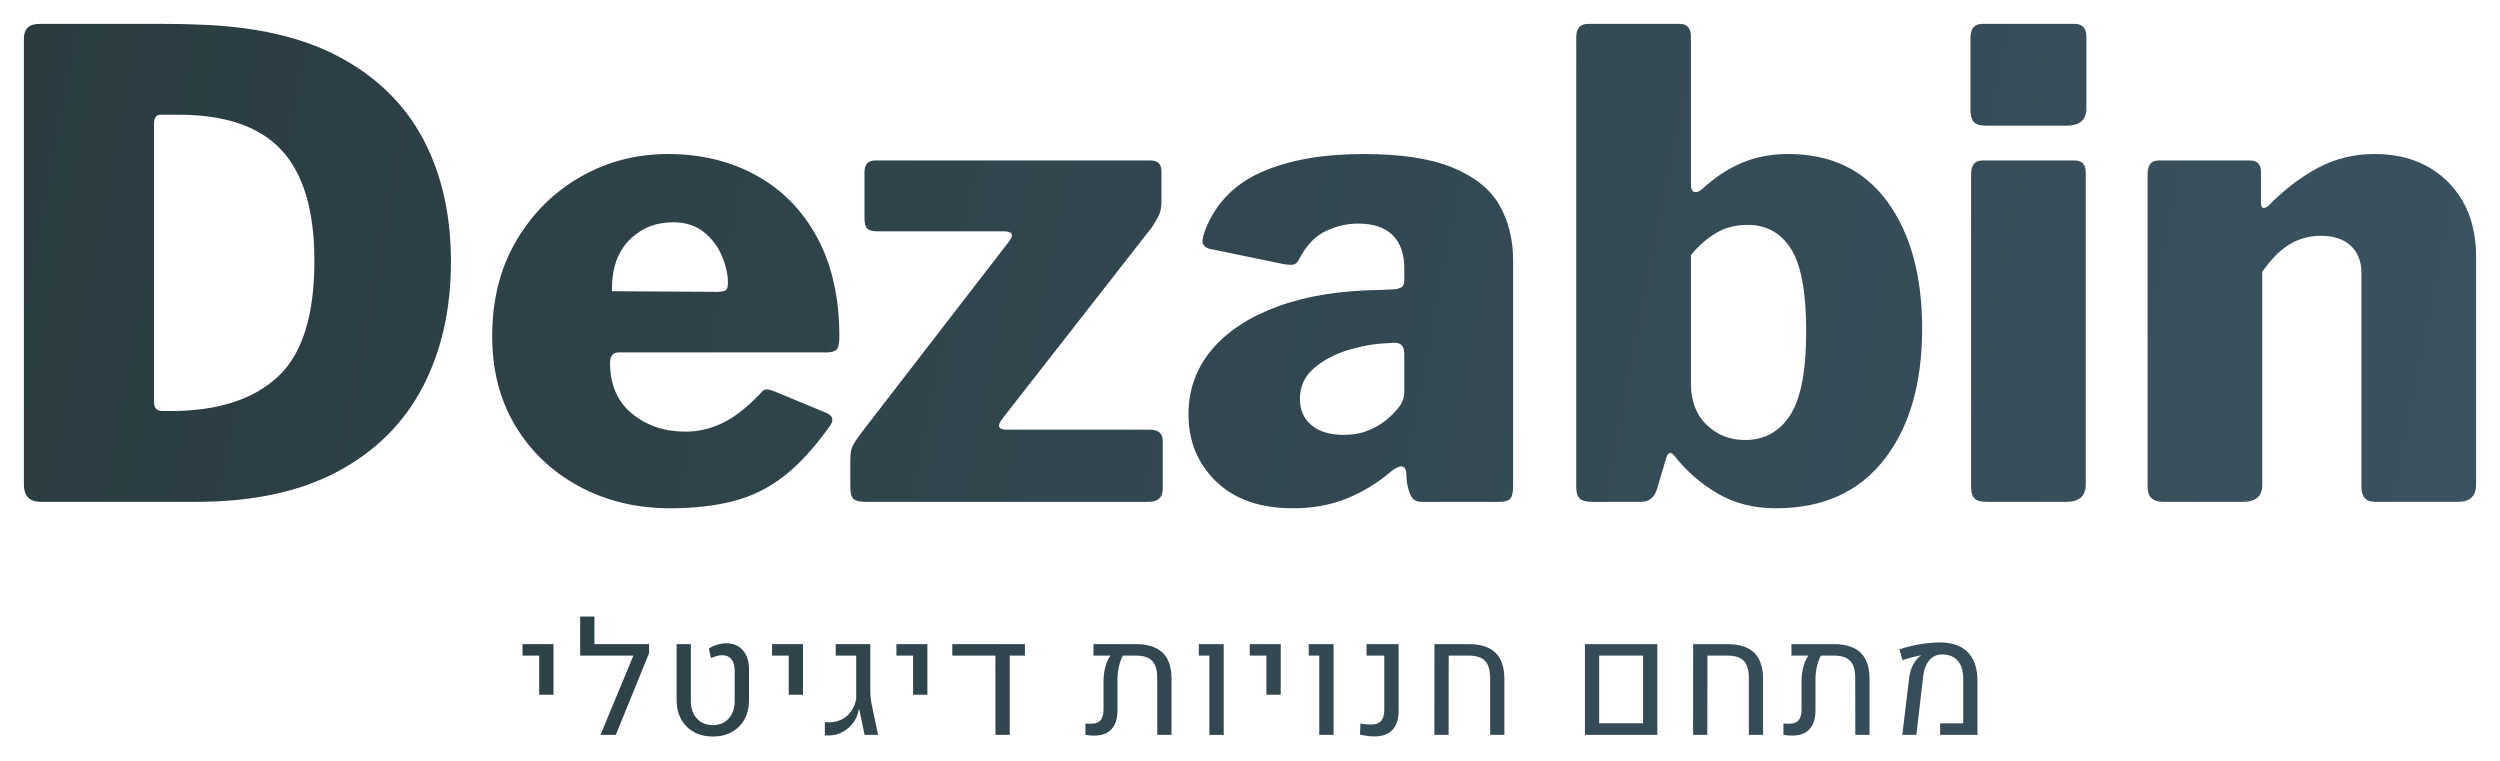
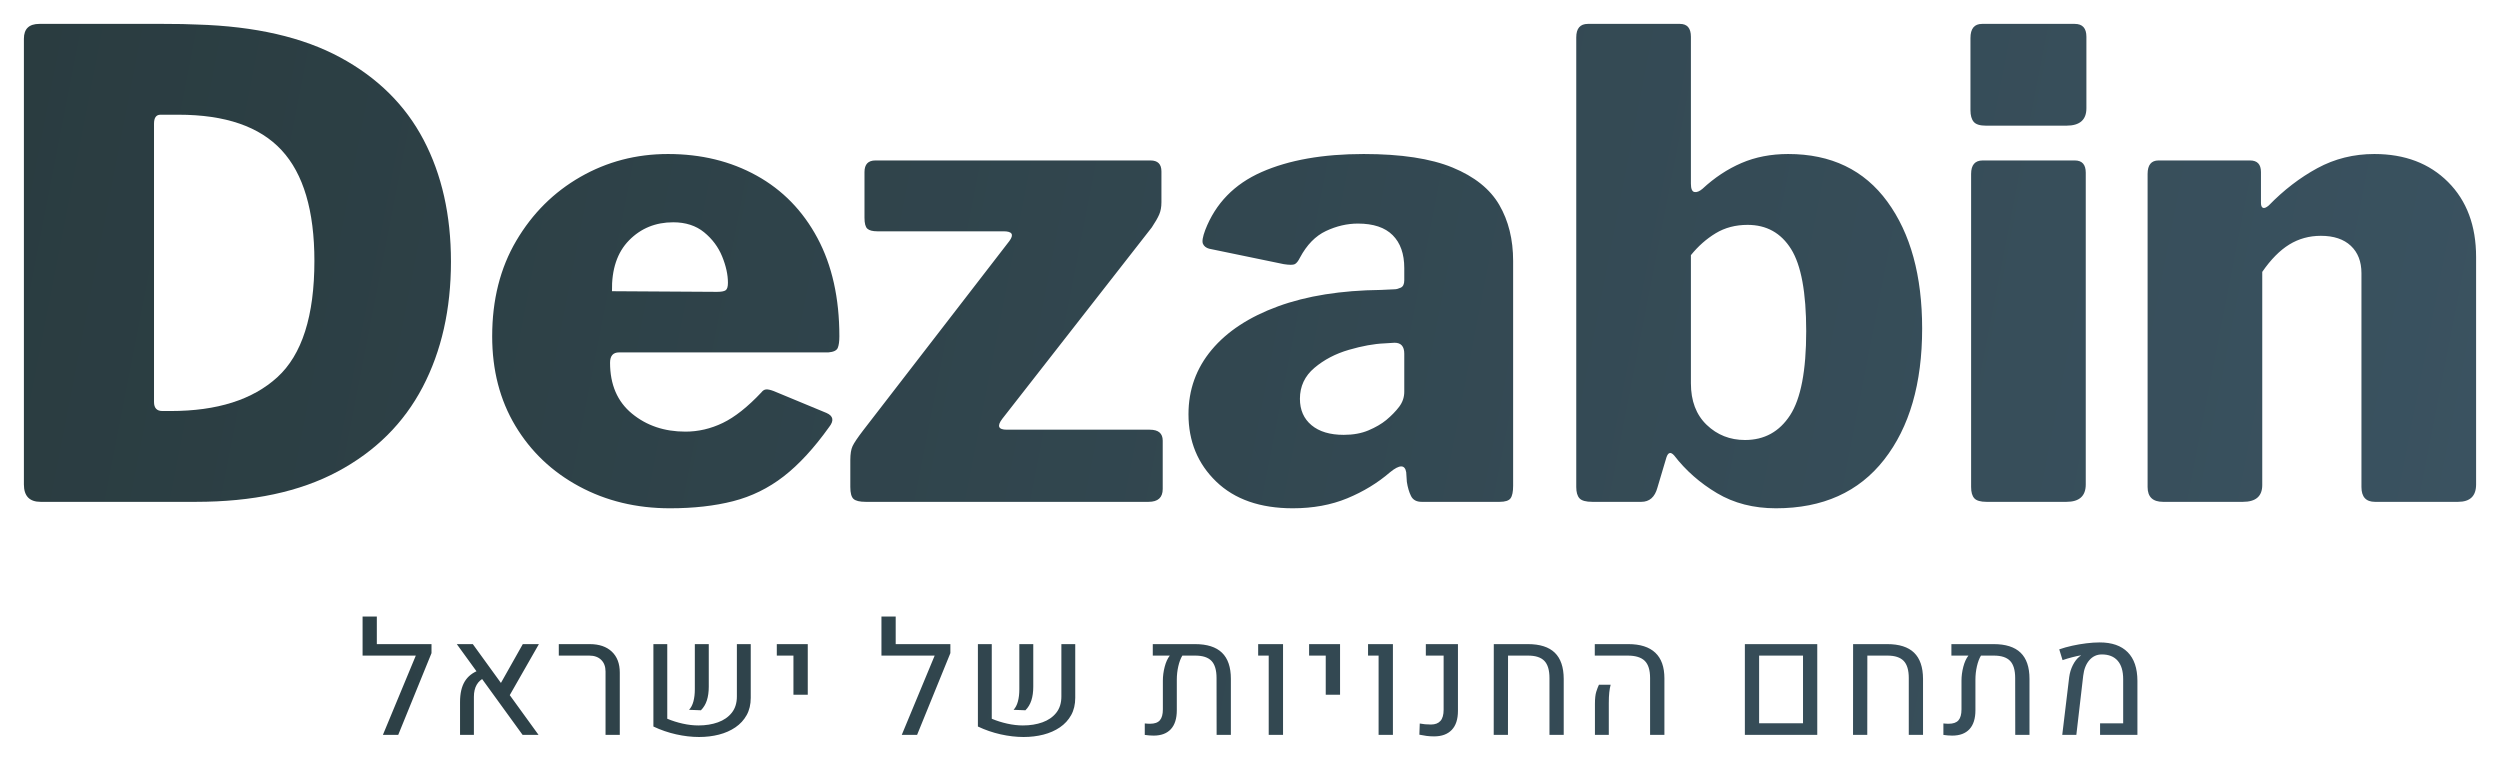
- <svg xmlns="http://www.w3.org/2000/svg" viewBox="-37.1 -37.1 3881.2 1180.56">
+ <svg xmlns="http://www.w3.org/2000/svg" viewBox="-37.1 -37.1 3881.2 1181.27">
  <defs>
    <linearGradient id="g" gradientUnits="userSpaceOnUse" x1="0" y1="0" x2="3807" y2="742">
      <stop offset="0" stop-color="#2a3c40" />
      <stop offset="1" stop-color="#3a5260" />
    </linearGradient>
  </defs>
  <g fill="url(#g)">
    <path d="M267 742L26 742Q0 742 0 715L0 715L0 23Q0 0 24 0L24 0Q48 0 81 0Q114 0 149.5 0Q185 0 217 0Q249 0 269 1L269 1Q404 5 491 52Q578 99 620.5 180Q663 261 663 369L663 369Q663 480 619 564Q575 648 487 695Q399 742 267 742L267 742M215 601L215 601L228 601Q336 601 393.5 548.5Q451 496 451 368L451 368Q451 251 400 196Q349 141 240 141L240 141L212 141Q202 141 202 155L202 155L202 587Q202 601 215 601" />
    <path d="M910 526L910 526Q910 577 944 605Q978 633 1027 633L1027 633Q1057 633 1085 619.5Q1113 606 1145 572L1145 572Q1148 568 1152 567.5Q1156 567 1164 570L1164 570L1246 604Q1262 611 1250 626L1250 626Q1215 675 1179.5 702.5Q1144 730 1101 741Q1058 752 1003 752L1003 752Q925 752 862 718Q799 684 763 624Q727 564 727 485L727 485Q727 400 764.5 336.5Q802 273 864 237.5Q926 202 1000 202L1000 202Q1077 202 1137.5 235.5Q1198 269 1232 332.5Q1266 396 1266 485L1266 485Q1266 497 1263.5 503Q1261 509 1249 510L1249 510L924 510Q910 510 910 526M913 415L1076 416Q1086 416 1089.5 413.5Q1093 411 1093 402L1093 402Q1093 383 1084 361Q1075 339 1056 323.5Q1037 308 1008 308L1008 308Q967 308 939.5 336Q912 364 913 415L913 415M1746 742L1307 742Q1293 742 1288 737.5Q1283 733 1283 719L1283 719L1283 677Q1283 663 1286.5 655.5Q1290 648 1303 631L1303 631L1530 337Q1541 322 1521 322L1521 322L1325 322Q1314 322 1309.5 318Q1305 314 1305 301L1305 301L1305 230Q1305 212 1322 212L1322 212L1749 212Q1766 212 1766 229L1766 229L1766 277Q1766 288 1762.5 296Q1759 304 1751 316L1751 316L1519 613Q1506 630 1526 630L1526 630L1748 630Q1768 630 1768 647L1768 647L1768 722Q1768 742 1746 742L1746 742M2121 696L2121 696Q2092 721 2054.5 736.5Q2017 752 1970 752L1970 752Q1894 752 1851 710.5Q1808 669 1808 606L1808 606Q1808 549 1844 506Q1880 463 1947 438.5Q2014 414 2107 413L2107 413L2128 412Q2132 412 2137.5 409.5Q2143 407 2143 398L2143 398L2143 379Q2143 346 2125 328Q2107 310 2071 310L2071 310Q2046 310 2021.5 321.5Q1997 333 1981 363L1981 363Q1977 371 1973 373Q1969 375 1956 373L1956 373L1840 349Q1833 347 1830.5 341.5Q1828 336 1834 320L1834 320Q1858 258 1921.5 230Q1985 202 2080 202L2080 202Q2167 202 2218 223Q2269 244 2290.5 281Q2312 318 2312 368L2312 368L2312 717Q2312 731 2308 736.5Q2304 742 2291 742L2291 742L2170 742Q2158 742 2153.5 733Q2149 724 2147 711L2147 711L2146 696Q2143 678 2121 696M2143 571L2143 512Q2143 495 2128 495L2128 495L2112 496Q2088 497 2057 506Q2026 515 2003.5 534Q1981 553 1981 582L1981 582Q1981 608 1999 623Q2017 638 2049 638L2049 638Q2071 638 2087.5 631Q2104 624 2115 615L2115 615Q2127 605 2135 594.5Q2143 584 2143 571L2143 571M2511 742L2435 742Q2420 742 2415 736.5Q2410 731 2410 719L2410 719L2410 21Q2410 0 2428 0L2428 0L2571 0Q2588 0 2588 20L2588 20L2588 248Q2588 260 2593.5 261Q2599 262 2606 256L2606 256Q2634 230 2666.5 216Q2699 202 2739 202L2739 202Q2839 202 2893 276Q2947 350 2947 473L2947 473Q2947 601 2888 676.5Q2829 752 2720 752L2720 752Q2668 752 2628.5 728.5Q2589 705 2562 670L2562 670Q2554 661 2550 673L2550 673L2536 720Q2530 742 2511 742L2511 742M2588 359L2588 558Q2588 599 2612.5 622.5Q2637 646 2672 646L2672 646Q2717 646 2742 607.5Q2767 569 2767 477L2767 477Q2767 387 2743.5 349.5Q2720 312 2676 312L2676 312Q2648 312 2626.5 325Q2605 338 2588 359L2588 359M3202 20L3202 131Q3202 158 3171 158L3171 158L3046 158Q3032 158 3027 152Q3022 146 3022 134L3022 134L3022 22Q3022 0 3040 0L3040 0L3184 0Q3202 0 3202 20L3202 20M3201 231L3201 715Q3201 742 3171 742L3171 742L3047 742Q3033 742 3028 736.5Q3023 731 3023 719L3023 719L3023 233Q3023 212 3041 212L3041 212L3184 212Q3201 212 3201 231L3201 231M3445 742L3321 742Q3297 742 3297 719L3297 719L3297 233Q3297 212 3314 212L3314 212L3456 212Q3473 212 3473 230L3473 230L3473 278Q3473 284 3476 285.5Q3479 287 3485 282L3485 282Q3520 246 3560.5 224Q3601 202 3649 202L3649 202Q3720 202 3763.5 245.5Q3807 289 3807 362L3807 362L3807 715Q3807 742 3779 742L3779 742L3650 742Q3629 742 3629 719L3629 719L3629 387Q3629 360 3612.5 344.5Q3596 329 3566 329L3566 329Q3539 329 3517 342.5Q3495 356 3475 385L3475 385L3475 716Q3475 742 3445 742L3445 742" />
-     <path d="M822.18 1041.43L799.94 1041.43L799.94 980.7L774.12 980.7L774.12 962.88L822.18 962.88L822.18 1041.43M962.24 980.7L863.6 980.7L863.6 920.08L885.72 920.08L885.72 962.88L962.24 962.88L962.24 980.7M970.6 962.88L970.6 976.87L918.95 1103.72L895.16 1103.72L953.63 962.88L970.6 962.88M1069.65 1106.36L1069.65 1106.36Q1052.79 1106.36 1040.12 1099.3Q1027.44 1092.25 1020.39 1079.51Q1013.34 1066.78 1013.34 1049.8L1013.34 1049.8L1013.34 962.88L1035.45 962.88L1035.45 1051.36Q1035.45 1068.1 1044.84 1078.38Q1054.23 1088.66 1069.53 1088.66L1069.53 1088.66Q1084.83 1088.66 1094.16 1078.38Q1103.48 1068.1 1103.48 1051.36L1103.48 1051.36L1103.48 1004.13Q1103.48 992.65 1098.4 986.38Q1093.32 980.1 1084 980.1L1084 980.1Q1079.93 980.1 1075.51 981.35Q1071.08 982.61 1066.78 984.64L1066.78 984.64L1063.31 969.82Q1069.29 965.99 1076.46 963.78Q1083.64 961.57 1090.45 961.57L1090.45 961.57Q1106.83 961.57 1116.28 972.51Q1125.72 983.45 1125.72 1002.34L1125.72 1002.34L1125.72 1049.8Q1125.72 1066.78 1118.73 1079.51Q1111.73 1092.25 1099.12 1099.3Q1086.51 1106.36 1069.65 1106.36M1209.58 1041.43L1187.34 1041.43L1187.34 980.7L1161.52 980.7L1161.52 962.88L1209.58 962.88L1209.58 1041.43M1249.09 1104.68L1249.09 1104.68Q1247.77 1104.68 1246.28 1104.62Q1244.78 1104.56 1243.47 1104.32L1243.47 1104.32L1243.47 1083.88Q1245.26 1084.12 1247.05 1084.24Q1248.85 1084.36 1250.4 1084.36L1250.4 1084.36Q1262.36 1084 1270.96 1079.16Q1279.57 1074.31 1284.89 1066.24Q1290.21 1058.17 1292.13 1048.25L1292.13 1048.25L1292.13 980.7L1260.32 980.7L1260.32 962.88L1314.01 962.88L1314.01 1035.58Q1314.01 1046.69 1316.28 1057.1L1316.28 1057.1L1326.08 1103.72L1305.16 1103.72L1296.91 1064.27L1296.07 1064.27Q1294.64 1074.91 1288.12 1084.12Q1281.61 1093.32 1271.5 1099Q1261.4 1104.68 1249.09 1104.68M1402.65 1041.43L1380.41 1041.43L1380.41 980.7L1354.59 980.7L1354.59 962.88L1402.65 962.88L1402.65 1041.43M1441.31 980.7L1441.31 962.88L1554.06 962.88L1554.06 980.7L1530.51 980.7L1530.51 1103.72L1508.27 1103.72L1508.27 980.7L1441.31 980.7M1660.45 962.88L1726.08 962.88Q1754.06 962.88 1767.87 976.21Q1781.68 989.54 1781.68 1016.8L1781.68 1016.8L1781.68 1103.72L1759.56 1103.72L1759.44 1015.49Q1759.44 997.2 1751.61 988.95Q1743.78 980.7 1726.32 980.7L1726.32 980.7L1706.36 980.7Q1702.41 987.15 1700.08 997.26Q1697.75 1007.36 1697.75 1018L1697.75 1018L1697.75 1065.47Q1697.75 1084.95 1688.48 1094.94Q1679.22 1104.92 1661.76 1104.92L1661.76 1104.92Q1658.17 1104.92 1654.89 1104.62Q1651.6 1104.32 1648.01 1103.84L1648.01 1103.84L1648.01 1086.03Q1650.16 1086.27 1652.26 1086.39Q1654.35 1086.51 1656.26 1086.51L1656.26 1086.51Q1666.78 1086.51 1671.44 1081.13Q1676.11 1075.75 1676.11 1064.15L1676.11 1064.15L1676.11 1019.67Q1676.11 1009.03 1678.92 998.15Q1681.73 987.27 1686.87 980.7L1686.87 980.7L1660.45 980.7L1660.45 962.88M1862.67 1103.72L1840.43 1103.72L1840.43 980.7L1824.05 980.7L1824.05 962.88L1862.67 962.88L1862.67 1103.72M1951.19 1041.43L1928.95 1041.43L1928.95 980.7L1903.13 980.7L1903.13 962.88L1951.19 962.88L1951.19 1041.43M2033.26 1103.72L2011.02 1103.72L2011.02 980.7L1994.64 980.7L1994.64 962.88L2033.26 962.88L2033.26 1103.72M2097.15 1106.12L2097.15 1106.12Q2090.94 1106.12 2085.44 1105.4Q2079.94 1104.68 2074.32 1103.49L2074.32 1103.49L2074.91 1086.15Q2082.69 1087.7 2092.37 1087.7L2092.37 1087.7Q2102.05 1087.7 2107.02 1082.14Q2111.98 1076.58 2111.98 1064.75L2111.98 1064.75L2111.98 980.7L2084.36 980.7L2084.36 962.88L2134.22 962.88L2134.22 1066.54Q2134.22 1086.03 2124.59 1096.07Q2114.97 1106.12 2097.15 1106.12M2211.86 1103.72L2189.74 1103.72L2189.86 962.88L2242.82 962.88Q2270.8 962.88 2284.55 976.21Q2298.3 989.54 2298.42 1016.8L2298.42 1016.8L2298.42 1103.72L2276.3 1103.72L2276.3 1015.49Q2276.3 997.2 2268.41 988.95Q2260.52 980.7 2243.06 980.7L2243.06 980.7L2211.98 980.7L2211.86 1103.72M2535.84 1103.72L2423.46 1103.72L2423.46 962.88L2535.84 962.88L2535.84 1103.72M2445.58 980.7L2445.58 1085.79L2513.73 1085.79L2513.73 980.7L2445.58 980.7M2613.49 1103.72L2591.37 1103.72L2591.49 962.88L2644.45 962.88Q2672.43 962.88 2686.18 976.21Q2699.93 989.54 2700.05 1016.8L2700.05 1016.8L2700.05 1103.72L2677.93 1103.72L2677.93 1015.49Q2677.93 997.2 2670.04 988.95Q2662.15 980.7 2644.69 980.7L2644.69 980.7L2613.61 980.7L2613.49 1103.72M2744.09 962.88L2809.73 962.88Q2837.71 962.88 2851.52 976.21Q2865.33 989.54 2865.33 1016.8L2865.33 1016.8L2865.33 1103.72L2843.21 1103.72L2843.09 1015.49Q2843.09 997.2 2835.26 988.95Q2827.43 980.7 2809.97 980.7L2809.97 980.7L2790.01 980.7Q2786.06 987.15 2783.73 997.26Q2781.4 1007.36 2781.4 1018L2781.4 1018L2781.4 1065.47Q2781.4 1084.95 2772.13 1094.94Q2762.87 1104.92 2745.41 1104.92L2745.41 1104.92Q2741.82 1104.92 2738.53 1104.62Q2735.25 1104.32 2731.66 1103.84L2731.66 1103.84L2731.66 1086.03Q2733.81 1086.27 2735.9 1086.39Q2738 1086.51 2739.91 1086.51L2739.91 1086.51Q2750.43 1086.51 2755.09 1081.13Q2759.76 1075.75 2759.76 1064.15L2759.76 1064.15L2759.76 1019.67Q2759.76 1009.03 2762.57 998.15Q2765.38 987.27 2770.52 980.7L2770.52 980.7L2744.09 980.7L2744.09 962.88M2938.07 1103.72L2916.19 1103.72L2926.95 1014.17Q2928.27 1004.25 2932.57 995.64Q2936.87 987.03 2942.73 982.37L2942.73 982.37Q2943.33 981.89 2943.99 981.47Q2944.65 981.06 2945.12 980.7L2945.12 980.7L2944.88 980.34Q2939.62 981.18 2931.55 983.27Q2923.48 985.36 2916.67 987.75L2916.67 987.75L2911.53 971.01Q2920.73 967.78 2931.55 965.39Q2942.37 963 2953.49 961.63Q2964.61 960.25 2974.3 960.25L2974.3 960.25Q3002.75 960.25 3017.76 975.38Q3032.76 990.5 3032.88 1019.79L3032.88 1019.79L3032.88 1103.72L2974.89 1103.72L2974.89 1085.91L3010.76 1085.91L3010.76 1017.28Q3010.76 998.39 3002.21 988.65Q2993.67 978.9 2977.64 978.9L2977.64 978.9Q2966.05 978.9 2958.28 987.81Q2950.5 996.72 2948.71 1012.02L2948.71 1012.02L2938.07 1103.72" />
+     <path d="M624.44 980.7L525.8 980.7L525.8 920.08L547.92 920.08L547.92 962.88L624.44 962.88L624.44 980.7M632.81 962.88L632.81 976.87L581.16 1103.72L557.37 1103.72L615.83 962.88L632.81 962.88M798.93 1103.72L774.18 1103.72L672.07 962.88L696.94 962.88L798.93 1103.72M698.62 1103.72L677.1 1103.72L677.1 1052.67Q677.1 1032.95 684.39 1020.87Q691.68 1008.79 707.11 1003.17L707.11 1003.17L715.83 1014.65Q698.62 1022.42 698.62 1044.66L698.62 1044.66L698.62 1103.72M774.54 962.88L799.53 962.88L750.98 1047.89L736.28 1030.79L774.54 962.88M925.11 1103.72L902.99 1103.72L902.99 1005.45Q902.99 993.97 896.24 987.33Q889.48 980.7 877.77 980.7L877.77 980.7L830.42 980.7L830.42 962.88L878.48 962.88Q900.36 962.88 912.74 974.54Q925.11 986.2 925.11 1007.12L925.11 1007.12L925.11 1103.72M977.29 962.88L998.81 962.88L998.81 1078.74Q1010.17 1083.52 1022.84 1086.33Q1035.51 1089.14 1047.11 1089.14L1047.11 1089.14Q1063.97 1089.14 1077.48 1084.3Q1090.99 1079.45 1098.94 1069.47Q1106.89 1059.49 1106.89 1044.18L1106.89 1044.18L1106.89 962.88L1128.41 962.88L1128.41 1046.22Q1128.41 1061.64 1122.08 1073.06Q1115.74 1084.48 1104.62 1092.07Q1093.5 1099.66 1079.03 1103.37Q1064.57 1107.07 1048.19 1107.07L1048.19 1107.07Q1030.97 1107.07 1012.56 1102.95Q994.15 1098.82 977.29 1090.81L977.29 1090.81L977.29 962.88M1051.06 1065.59L1032.64 1064.87Q1037.19 1060.09 1039.4 1051.9Q1041.61 1043.71 1041.61 1032.95L1041.61 1032.95L1041.61 962.88L1063.25 962.88L1063.25 1029Q1063.25 1041.08 1060.32 1050.16Q1057.39 1059.25 1051.06 1065.59L1051.06 1065.59M1216.94 1041.43L1194.7 1041.43L1194.7 980.7L1168.87 980.7L1168.87 962.88L1216.94 962.88L1216.94 1041.43M1429.97 980.7L1331.33 980.7L1331.33 920.08L1353.45 920.08L1353.45 962.88L1429.97 962.88L1429.97 980.7M1438.34 962.88L1438.34 976.87L1386.69 1103.72L1362.9 1103.72L1421.36 962.88L1438.34 962.88M1481.07 962.88L1502.59 962.88L1502.59 1078.74Q1513.95 1083.52 1526.62 1086.33Q1539.29 1089.14 1550.89 1089.14L1550.89 1089.14Q1567.75 1089.14 1581.26 1084.3Q1594.77 1079.45 1602.72 1069.47Q1610.67 1059.49 1610.67 1044.18L1610.67 1044.18L1610.67 962.88L1632.19 962.88L1632.19 1046.22Q1632.19 1061.64 1625.86 1073.06Q1619.52 1084.48 1608.4 1092.07Q1597.28 1099.66 1582.81 1103.37Q1568.35 1107.07 1551.97 1107.07L1551.97 1107.07Q1534.75 1107.07 1516.34 1102.95Q1497.93 1098.82 1481.07 1090.81L1481.07 1090.81L1481.07 962.88M1554.84 1065.59L1536.43 1064.87Q1540.97 1060.09 1543.18 1051.9Q1545.39 1043.71 1545.39 1032.95L1545.39 1032.95L1545.39 962.88L1567.03 962.88L1567.03 1029Q1567.03 1041.08 1564.1 1050.16Q1561.17 1059.25 1554.84 1065.59L1554.84 1065.59M1752.57 962.88L1818.21 962.88Q1846.18 962.88 1859.99 976.21Q1873.8 989.54 1873.8 1016.8L1873.8 1016.8L1873.8 1103.72L1851.68 1103.72L1851.56 1015.49Q1851.56 997.2 1843.73 988.95Q1835.9 980.7 1818.44 980.7L1818.44 980.7L1798.48 980.7Q1794.53 987.15 1792.2 997.26Q1789.87 1007.36 1789.87 1018L1789.87 1018L1789.87 1065.47Q1789.87 1084.95 1780.6 1094.94Q1771.34 1104.92 1753.88 1104.92L1753.88 1104.92Q1750.3 1104.92 1747.01 1104.62Q1743.72 1104.32 1740.13 1103.84L1740.13 1103.84L1740.13 1086.03Q1742.28 1086.27 1744.38 1086.39Q1746.47 1086.51 1748.38 1086.51L1748.38 1086.51Q1758.9 1086.51 1763.57 1081.13Q1768.23 1075.75 1768.23 1064.15L1768.23 1064.15L1768.23 1019.67Q1768.23 1009.03 1771.04 998.15Q1773.85 987.27 1778.99 980.7L1778.99 980.7L1752.57 980.7L1752.57 962.88M1954.79 1103.72L1932.55 1103.72L1932.55 980.7L1916.17 980.7L1916.17 962.88L1954.79 962.88L1954.79 1103.72M2043.31 1041.43L2021.08 1041.43L2021.08 980.7L1995.25 980.7L1995.25 962.88L2043.31 962.88L2043.31 1041.43M2125.38 1103.72L2103.14 1103.72L2103.14 980.7L2086.76 980.7L2086.76 962.88L2125.38 962.88L2125.38 1103.72M2189.27 1106.12L2189.27 1106.12Q2183.06 1106.12 2177.56 1105.4Q2172.06 1104.68 2166.44 1103.49L2166.44 1103.49L2167.04 1086.15Q2174.81 1087.7 2184.49 1087.7L2184.49 1087.7Q2194.18 1087.7 2199.14 1082.14Q2204.1 1076.58 2204.1 1064.75L2204.1 1064.75L2204.1 980.7L2176.48 980.7L2176.48 962.88L2226.34 962.88L2226.34 1066.54Q2226.34 1086.03 2216.71 1096.07Q2207.09 1106.12 2189.27 1106.12M2303.98 1103.72L2281.86 1103.72L2281.98 962.88L2334.95 962.88Q2362.92 962.88 2376.67 976.21Q2390.42 989.54 2390.54 1016.8L2390.54 1016.8L2390.54 1103.72L2368.42 1103.72L2368.42 1015.49Q2368.42 997.2 2360.53 988.95Q2352.64 980.7 2335.19 980.7L2335.19 980.7L2304.1 980.7L2303.98 1103.72M2546.86 1103.72L2524.62 1103.72L2524.62 1015.37Q2524.62 997.08 2516.37 988.89Q2508.12 980.7 2489.82 980.7L2489.82 980.7L2438.77 980.7L2438.77 962.88L2490.9 962.88Q2518.52 962.88 2532.69 976.21Q2546.86 989.54 2546.86 1015.97L2546.86 1015.97L2546.86 1103.72M2460.53 1103.72L2439.01 1103.72L2439.01 1055.66Q2439.01 1043.35 2441.04 1036.89Q2443.08 1030.43 2445.23 1025.89L2445.23 1025.89L2463.4 1025.89Q2461.97 1031.27 2461.25 1037.91Q2460.53 1044.54 2460.53 1054.23L2460.53 1054.23L2460.53 1103.72M2784.16 1103.72L2671.77 1103.72L2671.77 962.88L2784.16 962.88L2784.16 1103.72M2693.89 980.7L2693.89 1085.79L2762.04 1085.79L2762.04 980.7L2693.89 980.7M2861.8 1103.72L2839.68 1103.72L2839.8 962.88L2892.77 962.88Q2920.75 962.88 2934.49 976.21Q2948.24 989.54 2948.36 1016.8L2948.36 1016.8L2948.36 1103.72L2926.24 1103.72L2926.24 1015.49Q2926.24 997.2 2918.35 988.95Q2910.46 980.7 2893.01 980.7L2893.01 980.7L2861.92 980.7L2861.8 1103.72M2992.41 962.88L3058.05 962.88Q3086.03 962.88 3099.83 976.21Q3113.64 989.54 3113.64 1016.8L3113.64 1016.8L3113.64 1103.72L3091.53 1103.72L3091.41 1015.49Q3091.41 997.2 3083.57 988.95Q3075.74 980.7 3058.29 980.7L3058.29 980.7L3038.32 980.7Q3034.38 987.15 3032.04 997.26Q3029.71 1007.36 3029.71 1018L3029.71 1018L3029.71 1065.47Q3029.71 1084.95 3020.45 1094.94Q3011.18 1104.92 2993.72 1104.92L2993.72 1104.92Q2990.14 1104.92 2986.85 1104.62Q2983.56 1104.32 2979.98 1103.84L2979.98 1103.84L2979.98 1086.03Q2982.13 1086.27 2984.22 1086.39Q2986.31 1086.51 2988.23 1086.51L2988.23 1086.51Q2998.75 1086.51 3003.41 1081.13Q3008.07 1075.75 3008.07 1064.15L3008.07 1064.15L3008.07 1019.67Q3008.07 1009.03 3010.88 998.15Q3013.69 987.27 3018.83 980.7L3018.83 980.7L2992.41 980.7L2992.41 962.88M3186.38 1103.72L3164.51 1103.72L3175.27 1014.17Q3176.58 1004.25 3180.88 995.64Q3185.19 987.03 3191.05 982.37L3191.05 982.37Q3191.65 981.89 3192.3 981.47Q3192.96 981.06 3193.44 980.7L3193.44 980.7L3193.2 980.34Q3187.94 981.18 3179.87 983.27Q3171.8 985.36 3164.98 987.75L3164.98 987.75L3159.84 971.01Q3169.05 967.78 3179.87 965.39Q3190.69 963 3201.81 961.63Q3212.93 960.25 3222.61 960.25L3222.61 960.25Q3251.07 960.25 3266.07 975.38Q3281.08 990.5 3281.2 1019.79L3281.2 1019.79L3281.2 1103.72L3223.21 1103.72L3223.21 1085.91L3259.08 1085.91L3259.08 1017.28Q3259.08 998.39 3250.53 988.65Q3241.98 978.9 3225.96 978.9L3225.96 978.9Q3214.36 978.9 3206.59 987.81Q3198.82 996.72 3197.03 1012.02L3197.03 1012.02L3186.38 1103.72" />
  </g>
</svg>
